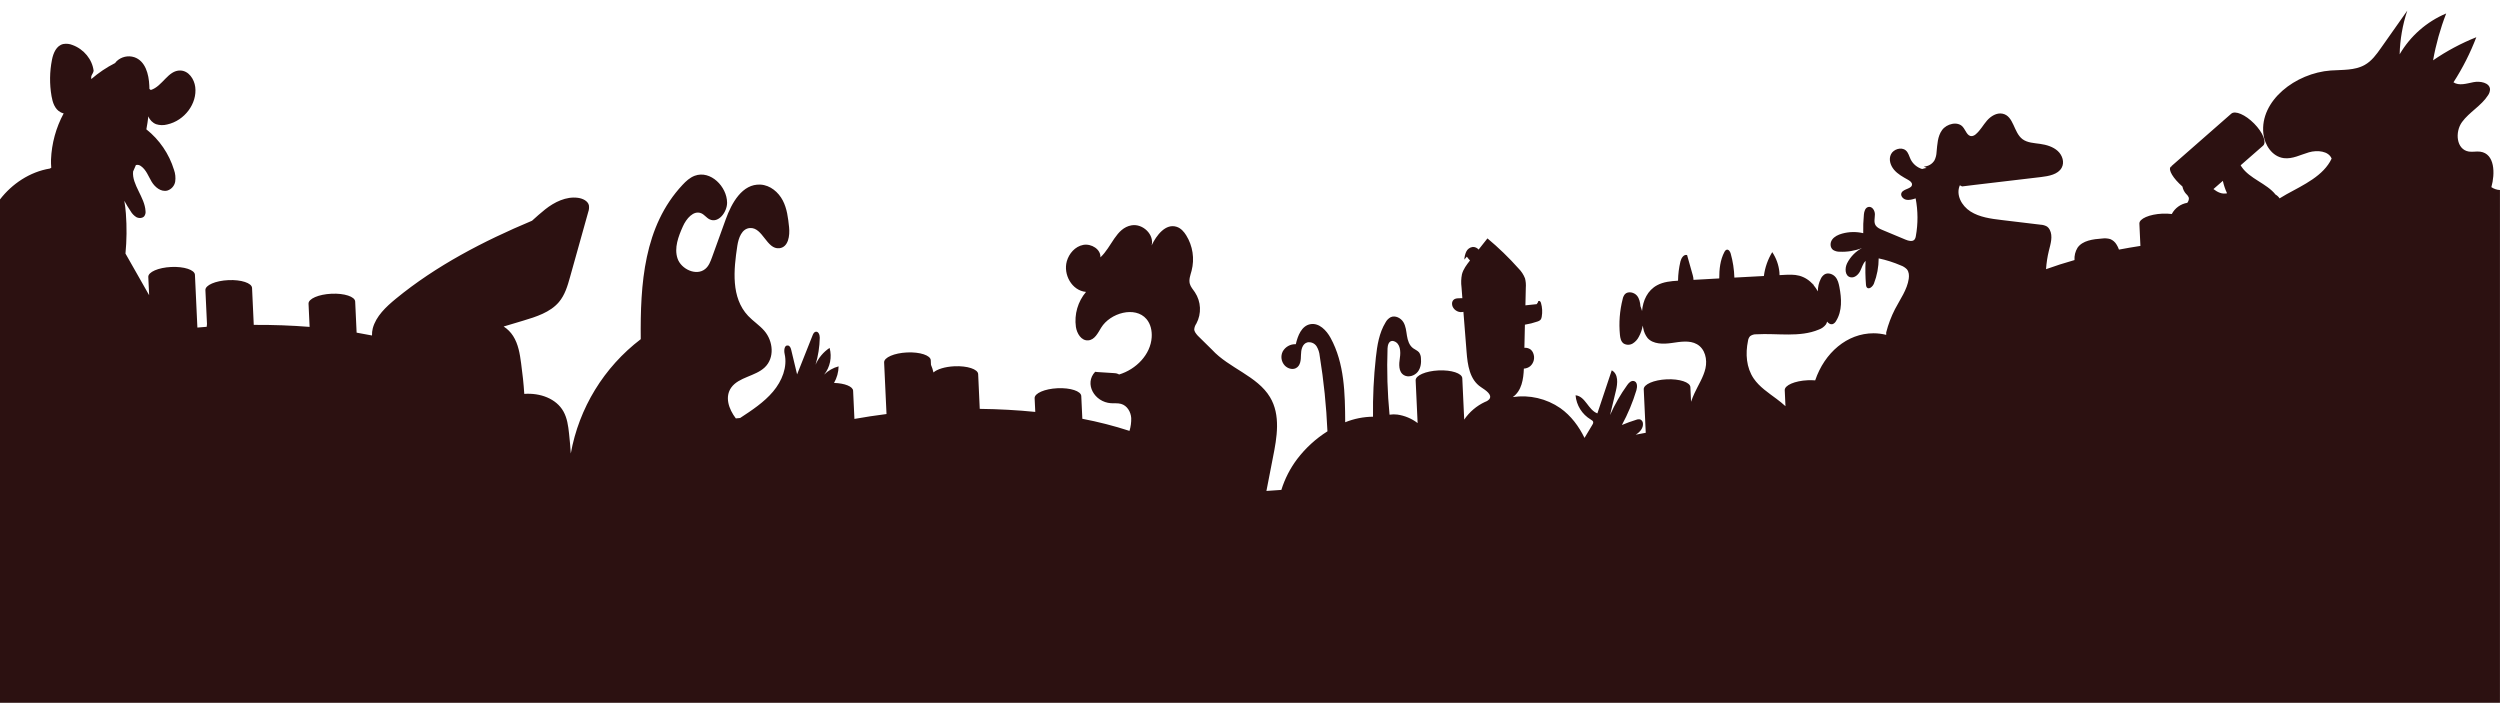
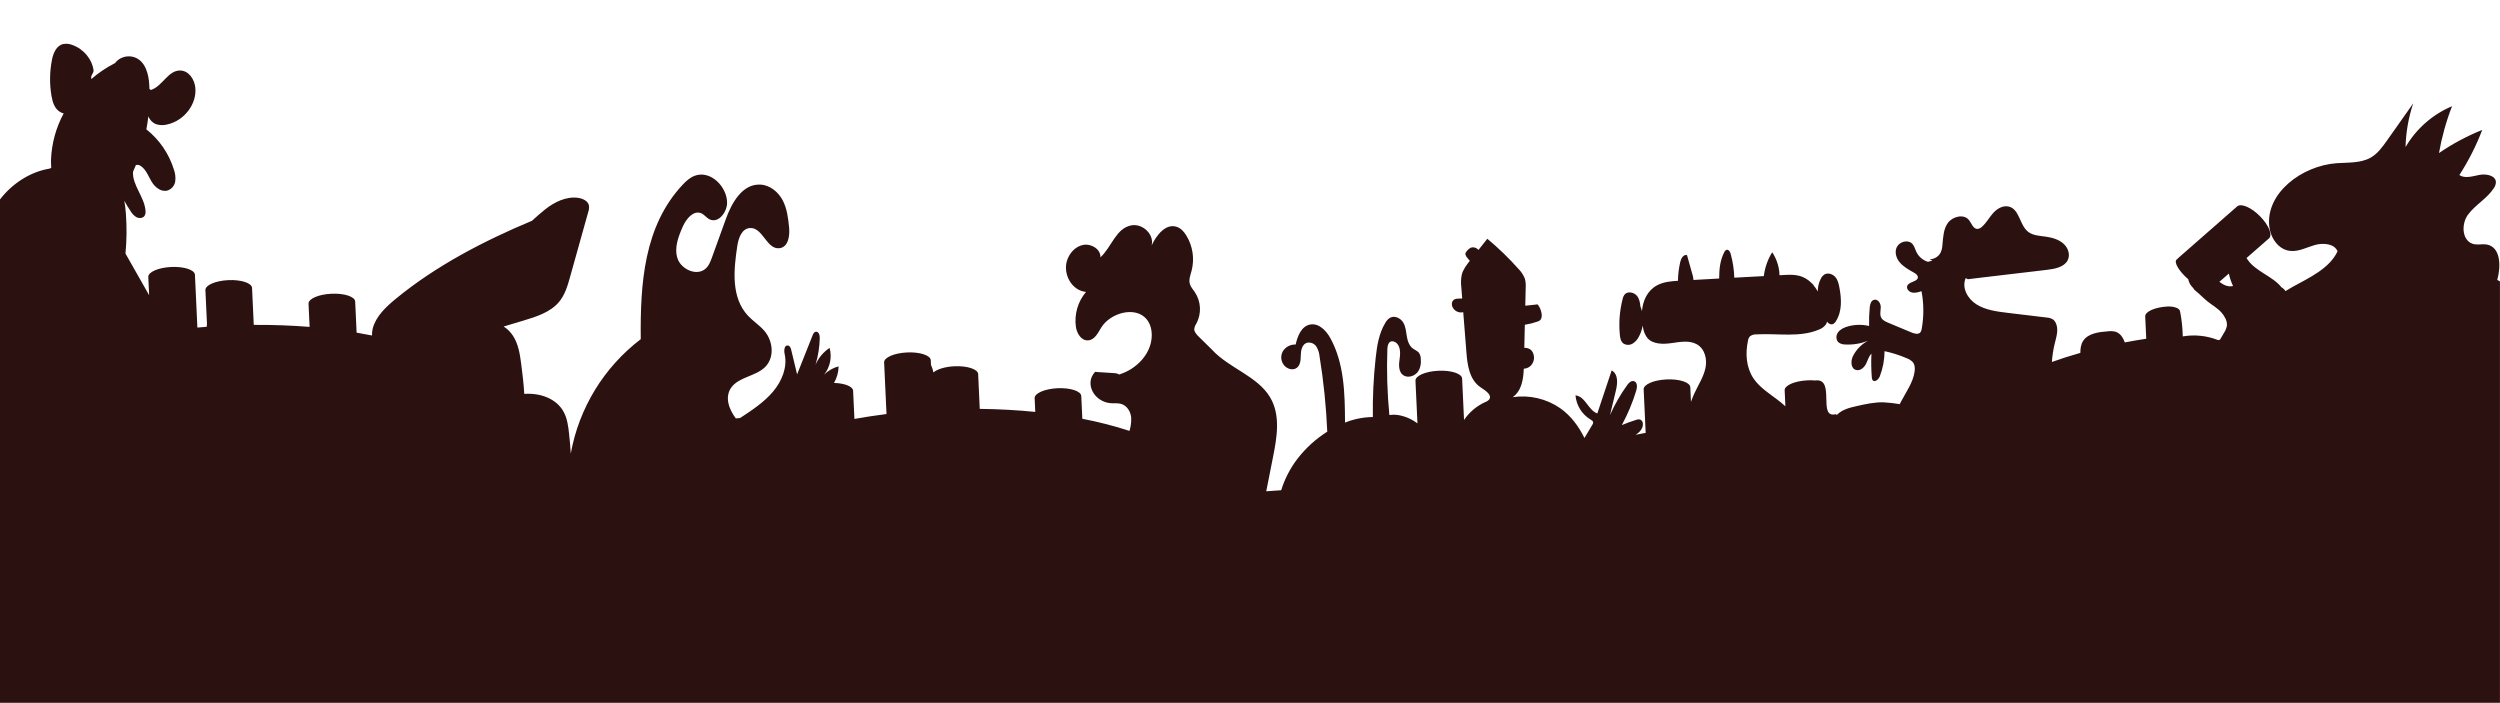
<svg xmlns="http://www.w3.org/2000/svg" id="crowd_silhouette" data-name="Layer 2" viewBox="0 0 1581.03 444.46">
-   <path style="fill: #2C1111;" d="M1581,444.46V120.18a10.56,10.56,0,0,1-5.43-1.83c2.42-8.59,2.28-21.16-7.07-22.43-2.36-.32-4.79.31-7.14-.06-8-1.26-8.93-12.38-4.35-18.67s12.22-10.31,16.39-16.85a6.73,6.73,0,0,0,1.32-4c-.34-4.06-6.23-5.21-10.49-4.37s-9.1,2.46-12.62.09a154.77,154.77,0,0,0,14.45-28.53,140.45,140.45,0,0,0-27.35,14.62A158.71,158.71,0,0,1,1547,8.51a61.89,61.89,0,0,0-29.43,25.83,94.47,94.47,0,0,1,4.83-27.62q-8.33,11.84-16.66,23.65c-2.85,4.05-5.85,8.23-10.29,10.71-6.3,3.54-14.13,3-21.43,3.5-22.3,1.63-44.93,19.08-42.64,39.91.77,7.06,5.44,14.55,12.94,15.52,5.46.7,10.63-2.18,15.91-3.7s12.43-.83,14.32,4c-5.11,10.87-17.62,16.55-28.56,22.57-1.45.81-2.92,1.67-4.36,2.58a7.15,7.15,0,0,0-2.56-2.41c-5.48-7-16.37-10-21.44-17.52-.22-.32-.42-.66-.62-1l14.18-12.4c2.43-2.13-.1-8.37-5.65-14s-12-8.37-14.44-6.25L1373.31,105l.11.12a1.6,1.6,0,0,0-.64.39c-1.77,1.82,1.55,7.35,7.42,12.45a9.6,9.6,0,0,0,2.32,4.68,5.83,5.83,0,0,1,1.75,2.53,4.51,4.51,0,0,1-1,3.09,13.62,13.62,0,0,0-9.8,7.08,35.92,35.92,0,0,0-6-.22c-8.16.38-14.65,3.2-14.5,6.3l.65,14.1c-4.6.71-9.13,1.48-13.56,2.33a15.43,15.43,0,0,0-1.54-3.2,8.26,8.26,0,0,0-3.94-3.44,12.41,12.41,0,0,0-5.16-.37c-5.78.41-12.41,1.26-15.56,5.83a13.3,13.3,0,0,0-1.92,7.8c-6.28,1.78-12.3,3.7-18,5.76a68,68,0,0,1,1.77-11.57c1.11-4.44,2.69-9.29.56-13.37a5.47,5.47,0,0,0-1.67-2,9.1,9.1,0,0,0-4.12-1.19l-24.5-2.94c-6.9-.83-14.08-1.76-19.82-5.42s-9.36-10.67-6.72-16.56l1.39.72,8.17-1,41.73-4.93c5-.59,10.78-1.67,13.09-5.87,1.91-3.45.49-7.9-2.46-10.6s-7.1-3.93-11.18-4.51c-3.85-.55-8-.68-11.08-2.94-5.77-4.27-5.45-14.61-12.63-16.15-3.74-.79-7.46,1.58-9.89,4.37s-4.16,6.14-7,8.56a4.68,4.68,0,0,1-2.49,1.24c-3,.26-3.91-3.64-5.79-5.83-3.22-3.74-10.2-2-13.1,2s-3,9.12-3.49,13.92a12.91,12.91,0,0,1-1.33,5.26,8.09,8.09,0,0,1-6.71,3.89l1.73.9a19.17,19.17,0,0,0-2.84.67,12,12,0,0,1-7.2-6c-1-2-1.42-4.35-3.17-5.8-2.78-2.31-7.7-.73-9.29,2.44s-.44,7,1.87,9.78,5.58,4.55,8.77,6.34c1.25.7,2.65,1.64,2.64,3,0,2.83-5.3,2.67-6.61,5.23-.91,1.77.77,3.92,2.79,4.4s4.14-.16,6.12-.81a65.42,65.42,0,0,1,.11,23.92,4.18,4.18,0,0,1-.86,2.17c-1.32,1.44-3.79.79-5.64,0l-14.52-6.07c-1.7-.71-3.51-1.51-4.43-3-1.23-2-.45-4.56-.43-6.91s-1.69-5.22-4.13-4.68c-2,.44-2.65,2.81-2.83,4.74a97.55,97.55,0,0,0-.42,11.84,26.83,26.83,0,0,0-13.35.26c-2.46.69-4.92,1.83-6.33,3.84s-1.37,5,.64,6.51a7.62,7.62,0,0,0,4.15,1.11,34.2,34.2,0,0,0,14.1-2.32,22.31,22.31,0,0,0-9.42,9.65c-1.56,3.18-1.41,8.12,2.23,8.84,2.55.5,4.86-1.64,6-3.85s1.68-4.75,3.47-6.53a116.45,116.45,0,0,0,.24,15.06,2.81,2.81,0,0,0,.59,1.81c1.41,1.45,3.73-.68,4.45-2.53a44.26,44.26,0,0,0,3-15.92,75.35,75.35,0,0,1,14.07,4.49,9.89,9.89,0,0,1,3.78,2.43c1.34,1.64,1.45,3.9,1.17,5.95-1,6.94-5.42,12.94-8.7,19.23a70.24,70.24,0,0,0-5.56,14.71v1.56a33.44,33.44,0,0,0-8-1c-16.74,0-31,12.33-36.91,29.78a37.29,37.29,0,0,0-4.76-.08c-8.16.38-14.65,3.2-14.5,6.3l.46,10.11a70,70,0,0,0-5.54-4.55c-5.24-3.92-10.9-7.62-14.52-12.91-4.72-6.91-5.33-15.75-3.64-23.83a5.38,5.38,0,0,1,1.34-3,6.21,6.21,0,0,1,3.93-1.18c13.31-.78,27.39,2.14,39.56-3a9.53,9.53,0,0,0,4.45-3.23,5.59,5.59,0,0,0,.75-1.79c1,1.22,2.21,2,3.65,1.53a4.19,4.19,0,0,0,2-1.89c4-6.34,3.53-14.24,2.14-21.46-.44-2.3-1-4.69-2.6-6.49s-4.48-2.8-6.66-1.64a6.5,6.5,0,0,0-2.58,3,16.84,16.84,0,0,0-1.78,7.82,28.36,28.36,0,0,0-2.69-3.9l-.74-1.5.39,1.1a17.28,17.28,0,0,0-8.66-5.58c-3.27-.88-6.75-.7-10.15-.51l-2.4.13a17.25,17.25,0,0,0-.08-1.9,27.58,27.58,0,0,0-4.53-12.65,38.08,38.08,0,0,0-5.29,15.1l-18.66,1a63.3,63.3,0,0,0-2.33-15.21c-.35-1.25-1.31-2.8-2.63-2.4a2.42,2.42,0,0,0-1.3,1.33c-2.75,5.17-3.31,11-3.31,16.81l-16.28.91a11.5,11.5,0,0,0-.47-2.94q-1.8-6.37-3.59-12.75c-2.15-.62-3.7,2-4.19,4a55.39,55.39,0,0,0-1.53,12.21c-4.56.27-9.22.73-13.18,2.85-6.11,3.28-9,9.6-9.58,16.33a23.13,23.13,0,0,0-1-3c-.23-2.39-.65-4.83-2.2-6.7-1.78-2.15-5.6-3-7.59-1a6.7,6.7,0,0,0-1.46,3.13,65.56,65.56,0,0,0-1.74,22.61c.2,2.07.64,4.37,2.44,5.57a5.61,5.61,0,0,0,5.69-.09,10.61,10.61,0,0,0,3.85-4.26,21.64,21.64,0,0,0,2.43-7.05c.1.56.21,1.12.34,1.67a13.76,13.76,0,0,0,2.76,6.24c3.48,3.91,9.84,3.88,15.22,3.11s11.3-1.88,15.95.75c5.22,2.95,6.68,9.65,5.42,15.26s-4.59,10.6-7,15.86c-.8,1.73-1.5,3.49-2.12,5.28l-.42-9.24c-.15-3.1-6.87-5.31-15-4.94s-14.65,3.2-14.5,6.3l1.27,27.51c-2.14.39-4.27.79-6.37,1.21,2.7-1.63,4.93-4.26,4.59-7.19a2.85,2.85,0,0,0-1.71-2.46,4.26,4.26,0,0,0-2.53.22,93.25,93.25,0,0,0-9.06,3.29,117.53,117.53,0,0,0,9.18-22c.66-2.2.66-5.39-1.72-5.82-1.7-.31-3.11,1.18-4.07,2.53a105.54,105.54,0,0,0-10.88,19l3.72-15.46c1.1-4.58,1.64-10.47-2.65-12.83l-9.09,27.24c-5.86-2.2-7.52-10.8-13.8-11.45a19.8,19.8,0,0,0,9.59,15.32c.68.41,1.45.87,1.59,1.62a2.45,2.45,0,0,1-.51,1.65l-5,8.37c-3.59-7.32-8.49-14-15.3-18.83a42.07,42.07,0,0,0-30.06-7c5.63-4,6.74-11.26,7-18a6.89,6.89,0,0,0,4-1.51,7.27,7.27,0,0,0,1.92-8.23,5.49,5.49,0,0,0-1.9-2.52,6.13,6.13,0,0,0-3.69-.91l.33-14.61a45.07,45.07,0,0,0,7.95-2,4.43,4.43,0,0,0,1.91-1.06,3.81,3.81,0,0,0,.78-1.95,19.35,19.35,0,0,0-.46-8.69,1.84,1.84,0,0,0-.86-1.27c-.5-.22-1.26.23-1,.7l-.86,1.29-7.14.75c.08-3.73.17-7.45.25-11.18a18.07,18.07,0,0,0-.5-5.87,18.25,18.25,0,0,0-4.12-6.29,183.87,183.87,0,0,0-19.64-19l-5.6,7.08a4.61,4.61,0,0,0-3.65-1.67,5.26,5.26,0,0,0-4.17,3,13.78,13.78,0,0,0-1.2,5l1.59-1.86a20.4,20.4,0,0,0,2,2.41c-2.12,2.69-4.24,5.48-5.09,8.72a24.78,24.78,0,0,0-.28,8.2q.27,3.47.53,6.93c-2.06.13-4.33-.24-5.67,1.16a3.36,3.36,0,0,0-.85,2.18c-.13,2.73,2.41,5.25,5.31,5.47a6.22,6.22,0,0,0,1.88-.17q1,12.66,2,25.31c.64,8.24,1.91,17.59,9.12,22.31,3,2,7.36,4.8,5.27,7.61a6.31,6.31,0,0,1-2.72,1.73,32.62,32.62,0,0,0-13.17,11.19l-1.21-26.17c-.14-3.1-6.87-5.31-15-4.93s-14.64,3.19-14.5,6.3l1.25,27a27.47,27.47,0,0,0-12.83-5.38,17.37,17.37,0,0,0-4.93.08,317,317,0,0,1-1.26-41.92c.08-2,.75-4.58,2.87-4.73a3.26,3.26,0,0,1,1.27.21c4,1.4,4.27,6.53,3.66,10.49s-1,8.91,2.66,11c2.79,1.59,6.7.31,8.65-2.17s2.28-5.76,2-8.81a6.49,6.49,0,0,0-1.22-3.52c-1-1.14-2.49-1.68-3.71-2.58-2.5-1.83-3.43-5-3.91-7.92s-.7-6.05-2.29-8.63-5.15-4.41-8-3.08a7.93,7.93,0,0,0-3.24,3.3c-4.08,6.68-5.29,14.53-6.13,22.19a304.28,304.28,0,0,0-1.8,37.44,48.26,48.26,0,0,0-17.59,3.51c-.1-18.21-.41-37.18-9.25-53.36-2.58-4.71-7.21-9.67-12.78-8.66s-8,7.36-9.2,12.66a9,9,0,0,0-8.28,4.6,7.88,7.88,0,0,0,1.32,8.91c1.71,1.79,4.65,2.79,6.94,1.67,3-1.45,3.25-5.26,3.28-8.41s.81-7,4-7.92a5.7,5.7,0,0,1,5.85,2.44,14.26,14.26,0,0,1,2,6.1,406.34,406.34,0,0,1,4.89,47.71,73,73,0,0,0-19.14,17.52,64,64,0,0,0-10,19.52l-9.45.66Q802.9,300,805,289.4c2.58-12.84,5-26.92-1.85-38.26-8-13.34-26-18.34-36.63-29.95l-9.08-8.94c-1-1.18-2.15-2.45-2.19-4a7.56,7.56,0,0,1,1.36-3.64,19.34,19.34,0,0,0-.95-19.79c-1.18-1.75-2.67-3.37-3.21-5.37-.73-2.7.4-5.5,1.12-8.21a28.77,28.77,0,0,0-3.4-22.42c-1.42-2.28-3.31-4.49-6-5.37-7-2.32-12.89,5.39-15.89,11.8,1.86-6.72-5.42-14-12.7-12.75-9.82,1.72-12.52,13.71-19.68,20.26.4-5-5.65-8.87-10.86-7.88s-9,5.53-10.38,10.35c-2.33,8.27,3.09,18.55,12.15,19.38a28.24,28.24,0,0,0-6.4,22.12c.61,4.1,3.38,8.86,7.79,8.52,4.1-.31,6.12-4.65,8.17-8,5.71-9.36,21.51-13.88,28.66-5.49,2.71,3.18,3.57,7.47,3.31,11.54-.68,10.84-9.75,20.28-20.66,23.55a2.8,2.8,0,0,0-.49-.33,6.58,6.58,0,0,0-2.69-.56l-10.45-.67-1.46-.16c-7.07,7.44-.54,19.14,10,19.87,2.12.14,4.31-.15,6.34.41,3.94,1.08,6.21,5.11,6.47,8.95a25.75,25.75,0,0,1-1.09,8.14,245.61,245.61,0,0,0-29.83-7.66l-.67-14.38c-.14-3.1-6.86-5.31-15-4.94s-14.64,3.2-14.5,6.3l.41,8.68c-11.22-1.13-23-1.79-35.12-1.93l-1-22c-.15-3.1-6.87-5.31-15-4.94-6,.28-11,1.87-13.27,3.92a26.15,26.15,0,0,0-1.57-4.83l-.13-2.9c-.14-3.1-6.87-5.31-15-4.93s-14.64,3.2-14.5,6.3l1.51,32.65q-10.41,1.32-20.29,3.09l-.83-17.81c-.12-2.7-5.26-4.73-12-4.95l-.07,0a21.74,21.74,0,0,0,2.89-10.48,20.38,20.38,0,0,0-9.14,5.21,19,19,0,0,0,3.45-16.88,24.22,24.22,0,0,0-8.89,10.63,63.62,63.62,0,0,0,2.67-17.13c0-1.72-.82-4.09-2.61-3.71-1,.22-1.52,1.26-1.89,2.17l-9.84,24.79q-1.85-7.74-3.71-15.47c-.28-1.17-.78-2.56-2-2.8-2.35-.45-2.69,3.06-2.18,5.26,1.9,8.36-1.65,17.18-7.33,23.91s-13.3,11.75-20.8,16.67l-2.72.27c-4.55-6-7.1-13.67-2.86-19.57,4.74-6.57,15.18-7.05,21.13-12.69,6.36-6,5.4-16.59-.25-23.14-3-3.5-7.08-6.09-10.26-9.46-10.87-11.57-9.16-29-6.81-44.37.74-4.81,2.79-10.84,8-11.17,8.11-.53,10.54,13.71,18.61,12.77,5.71-.67,6.68-8,6.11-13.34-.61-5.77-1.27-11.68-4-16.89s-7.9-9.65-14.07-10c-11.52-.65-18.31,11.69-22,22l-8.67,24c-1,2.69-2,5.52-4.34,7.39-5.65,4.61-15.25,0-17.47-6.69s.52-13.87,3.42-20.34c2.1-4.7,6.66-10.32,11.6-8.23,2,.87,3.28,2.88,5.27,3.84,5.62,2.71,11.1-4.64,11.06-10.57-.07-10.08-10.45-20.7-20.46-17-3.08,1.15-5.52,3.41-7.7,5.74-24.55,26.23-26.8,62.84-26.44,97.61a117,117,0,0,0-44.25,72.31q-.4-6.42-1.11-12.75c-.52-4.76-1.17-9.62-3.53-13.85-4.57-8.19-14.78-11.83-24.77-11.11-.41-6.46-1.11-12.91-2-19.31-.79-6-1.76-12.13-5.05-17.3a19.51,19.51,0,0,0-6-6l12.2-3.65c8.38-2.5,17.27-5.33,22.74-11.79,3.84-4.53,5.5-10.29,7.06-15.88q5.73-20.49,11.47-41a8.7,8.7,0,0,0,.44-4.39c-.69-2.73-3.86-4.24-6.82-4.66-7.54-1.06-15,2.69-20.84,7.3-2.89,2.26-5.57,4.76-8.31,7.18-30.8,12.92-60.66,28.45-86.06,49.29-6.32,5.19-12.62,11.12-14.64,18.74a16.1,16.1,0,0,0-.49,4.54c-3.17-.64-6.42-1.24-9.73-1.8l-.91-19.68c-.15-3.1-6.87-5.31-15-4.93s-14.65,3.19-14.5,6.3l.68,14.67c-11.33-.91-23.15-1.34-35.32-1.27l-1.08-23.37c-.15-3.1-6.87-5.31-15-4.93s-14.65,3.2-14.5,6.3l1,21.47c-.07.58-.13,1.16-.19,1.74q-3,.23-5.88.49l-1.55-33.38c-.14-3.11-6.86-5.32-15-4.94s-14.64,3.2-14.5,6.3l.54,11.56L79.35,160.35a148.33,148.33,0,0,0,.26-25.28,76.6,76.6,0,0,0-1-8.11c1.23,2.25,2.54,4.45,4,6.59a10.55,10.55,0,0,0,3.6,3.76c1.59.83,3.85.79,5-.54a4.49,4.49,0,0,0,.82-3.29c-.47-8.75-8.69-16.74-7.86-25,.63-1.36,1.23-2.73,1.78-4.11a3.66,3.66,0,0,1,3.18.68c3.36,2.36,4.7,6.4,6.75,9.84s5.94,6.7,10,5.61a7.24,7.24,0,0,0,4.91-5.6,15.55,15.55,0,0,0-.76-7.51A52.3,52.3,0,0,0,92.56,81.79q.78-4.1,1.26-8.24a8.59,8.59,0,0,0,4.93,5,12.42,12.42,0,0,0,7,.16c11-2.43,19.06-13.27,17.72-23.73-.63-4.94-4.13-10.25-9.43-10.39-7.79-.19-11.24,10-18.66,12.32l-.88-.66c0-.73,0-1.47-.08-2.21C94.11,47,92,38.54,84.89,36.16A11.21,11.21,0,0,0,73.76,38.7a9.49,9.49,0,0,0-1,1.19A74.49,74.49,0,0,0,57.74,50c-.39-2.69.92-2.74,1.47-5.19C58.38,37.6,53,31.07,45.87,28.48A10.43,10.43,0,0,0,40,27.84c-4.36,1-6.3,5.75-7.12,9.89a63.23,63.23,0,0,0-.29,23.07c.68,3.92,2,8.21,5.73,10.18a7.76,7.76,0,0,0,1.94.74,67.09,67.09,0,0,0-8,29.18,47.46,47.46,0,0,0,.15,5.18c-.28.17-.57.33-.85.51-12.68,2.07-24,9.68-31.6,19.58V444.46Zm-175.24-330.1a36.73,36.73,0,0,0,2.65,7.88c-3.15.73-6-.67-8.6-2.67Z" />
+   <path d="M971.75,192.58l-7.14.75c.08-3.73.17-7.45.25-11.18a18.07,18.07,0,0,0-.5-5.87,18.25,18.25,0,0,0-4.12-6.29,183.87,183.87,0,0,0-19.64-19l-5.6,7.08a4.61,4.61,0,0,0-3.65-1.67c-1.82.1-3.15,1.55-4.17,3-.5.68-.7,1.15,0,2.58l.36.54a20.4,20.4,0,0,0,2,2.41c-2.12,2.69-4.24,5.48-5.09,8.72a24.78,24.78,0,0,0-.28,8.2q.27,3.47.53,6.93c-2.06.13-4.33-.24-5.67,1.16a3.36,3.36,0,0,0-.85,2.18c-.13,2.73,2.41,5.25,5.31,5.47a6.22,6.22,0,0,0,1.88-.17q1,12.66,2,25.31c.64,8.24,1.91,17.59,9.12,22.31,3,2,7.36,4.8,5.27,7.61a6.31,6.31,0,0,1-2.72,1.73,32.62,32.62,0,0,0-13.17,11.19l-1.21-26.17c-.14-3.1-6.87-5.31-15-4.93s-14.64,3.19-14.5,6.3l1.25,27a27.47,27.47,0,0,0-12.83-5.38,17.37,17.37,0,0,0-4.93.08,317,317,0,0,1-1.26-41.92c.08-2,.75-4.58,2.87-4.73a3.26,3.26,0,0,1,1.27.21c4,1.4,4.27,6.53,3.66,10.49s-1,8.91,2.66,11c2.79,1.59,6.7.31,8.65-2.17s2.28-5.76,2-8.81a6.49,6.49,0,0,0-1.22-3.52c-1-1.14-2.49-1.68-3.71-2.58-2.5-1.83-3.43-5-3.91-7.92s-.7-6.05-2.29-8.63-5.15-4.41-8-3.08a7.93,7.93,0,0,0-3.24,3.3c-4.08,6.68-5.29,14.53-6.13,22.19a304.28,304.28,0,0,0-1.8,37.44,48.26,48.26,0,0,0-17.59,3.51c-.1-18.21-.41-37.18-9.25-53.36-2.58-4.71-7.21-9.67-12.78-8.66s-8,7.36-9.2,12.66a9,9,0,0,0-8.28,4.6,7.88,7.88,0,0,0,1.32,8.91c1.71,1.79,4.65,2.79,6.94,1.67,3-1.45,3.25-5.26,3.28-8.41s.81-7,4-7.92a5.7,5.7,0,0,1,5.85,2.44,14.26,14.26,0,0,1,2,6.1,406.34,406.34,0,0,1,4.89,47.71,73,73,0,0,0-19.14,17.52,64,64,0,0,0-10,19.52l-9.45.66Q802.9,300,805,289.4c2.58-12.84,5-26.92-1.85-38.26-8-13.34-26-18.34-36.63-29.95l-9.08-8.94c-1-1.18-2.15-2.45-2.19-4a7.56,7.56,0,0,1,1.36-3.64,19.34,19.34,0,0,0-.95-19.79c-1.18-1.75-2.67-3.37-3.21-5.37-.73-2.7.4-5.5,1.12-8.21a28.77,28.77,0,0,0-3.4-22.42c-1.42-2.28-3.31-4.49-6-5.37-7-2.32-12.89,5.39-15.89,11.8,1.86-6.72-5.42-14-12.7-12.75-9.82,1.72-12.52,13.71-19.68,20.26.4-5-5.65-8.87-10.86-7.88s-9,5.53-10.38,10.35c-2.33,8.27,3.09,18.55,12.15,19.38a28.24,28.24,0,0,0-6.4,22.12c.61,4.1,3.38,8.86,7.79,8.52,4.1-.31,6.12-4.65,8.17-8,5.71-9.36,21.51-13.88,28.66-5.49,2.71,3.18,3.57,7.47,3.31,11.54-.68,10.84-9.75,20.28-20.66,23.55a2.8,2.8,0,0,0-.49-.33,6.58,6.58,0,0,0-2.69-.56l-10.45-.67-1.46-.16c-7.07,7.44-.54,19.14,10,19.87,2.12.14,4.31-.15,6.34.41,3.94,1.08,6.21,5.11,6.47,8.95a25.75,25.75,0,0,1-1.09,8.14,245.61,245.61,0,0,0-29.83-7.66l-.67-14.38c-.14-3.1-6.86-5.31-15-4.94s-14.64,3.2-14.49,6.3l.4,8.68c-11.22-1.13-23-1.79-35.12-1.93l-1-22c-.15-3.1-6.87-5.31-15-4.94-6,.28-11,1.87-13.27,3.92a26.15,26.15,0,0,0-1.57-4.83l-.13-2.9c-.14-3.1-6.87-5.31-15-4.93s-14.64,3.2-14.5,6.3l1.51,32.65q-10.41,1.32-20.29,3.09l-.83-17.81c-.12-2.7-5.26-4.73-12-4.95l-.07,0a21.74,21.74,0,0,0,2.89-10.48,20.38,20.38,0,0,0-9.14,5.21,19,19,0,0,0,3.45-16.88,24.22,24.22,0,0,0-8.89,10.63,63.62,63.62,0,0,0,2.67-17.13c0-1.72-.82-4.09-2.61-3.71-1,.22-1.52,1.26-1.89,2.17l-9.84,24.79q-1.85-7.74-3.71-15.47c-.28-1.17-.78-2.56-2-2.8-2.35-.45-2.69,3.06-2.18,5.26,1.9,8.36-1.65,17.18-7.33,23.91s-13.3,11.75-20.8,16.67l-2.72.27c-4.55-6-7.1-13.67-2.86-19.57,4.74-6.57,15.18-7.05,21.13-12.69,6.36-6,5.4-16.59-.25-23.14-3-3.5-7.08-6.09-10.26-9.46-10.87-11.57-9.16-29-6.81-44.37.74-4.81,2.79-10.84,8-11.17,8.11-.53,10.54,13.71,18.61,12.77,5.71-.67,6.68-8,6.11-13.34-.61-5.77-1.27-11.68-4-16.89s-7.9-9.65-14.07-10c-11.52-.65-18.31,11.69-22,22l-8.67,24c-1,2.69-2,5.52-4.34,7.39-5.65,4.61-15.25,0-17.47-6.69s.52-13.87,3.42-20.34c2.1-4.7,6.66-10.32,11.6-8.23,2,.87,3.28,2.88,5.27,3.84,5.62,2.71,11.1-4.64,11.06-10.57-.07-10.08-10.45-20.7-20.46-17-3.08,1.15-5.52,3.41-7.7,5.74-24.55,26.23-26.8,62.84-26.44,97.61a117,117,0,0,0-44.25,72.31q-.4-6.42-1.11-12.75c-.52-4.76-1.17-9.62-3.53-13.85-4.57-8.19-14.78-11.83-24.77-11.11-.41-6.46-1.11-12.91-2-19.31-.79-6-1.76-12.13-5.05-17.3a19.51,19.51,0,0,0-6-6l12.2-3.65c8.38-2.5,17.27-5.33,22.74-11.79,3.84-4.53,5.5-10.29,7.06-15.88q5.73-20.49,11.47-41a8.7,8.7,0,0,0,.44-4.39c-.69-2.73-3.86-4.24-6.82-4.66-7.54-1.06-15,2.69-20.84,7.3-2.89,2.26-5.57,4.76-8.31,7.18-30.8,12.92-60.66,28.45-86.06,49.29-6.32,5.19-12.62,11.12-14.64,18.74a16.1,16.1,0,0,0-.49,4.54c-3.17-.64-6.42-1.24-9.73-1.8l-.91-19.68c-.15-3.1-6.87-5.31-15-4.93s-14.65,3.19-14.5,6.3l.68,14.67c-11.33-.91-23.15-1.34-35.32-1.27l-1.08-23.37c-.15-3.1-6.87-5.31-15-4.93s-14.65,3.2-14.5,6.3l1,21.47c-.07.58-.13,1.16-.19,1.74q-3,.23-5.88.49l-1.55-33.38c-.14-3.11-6.86-5.32-15-4.94s-14.64,3.2-14.5,6.3l.54,11.56L79.35,160.35a148.33,148.33,0,0,0,.26-25.28,76.6,76.6,0,0,0-1-8.11c1.23,2.25,2.54,4.45,4,6.59a10.55,10.55,0,0,0,3.6,3.76c1.59.83,3.85.79,5-.54a4.49,4.49,0,0,0,.82-3.29c-.47-8.75-8.69-16.74-7.86-25,.63-1.36,1.23-2.73,1.78-4.11a3.66,3.66,0,0,1,3.18.68c3.36,2.36,4.7,6.4,6.75,9.84s5.94,6.7,10,5.61a7.24,7.24,0,0,0,4.91-5.6,15.55,15.55,0,0,0-.76-7.51A52.3,52.3,0,0,0,92.56,81.79q.78-4.1,1.26-8.24a8.59,8.59,0,0,0,4.93,5,12.42,12.42,0,0,0,7,.16c11-2.43,19.06-13.27,17.72-23.73-.63-4.94-4.13-10.25-9.43-10.39-7.79-.19-11.24,10-18.66,12.32l-.88-.66c0-.73,0-1.47-.08-2.21C94.11,47,92,38.54,84.89,36.16A11.21,11.21,0,0,0,73.76,38.7a9.49,9.49,0,0,0-1,1.19A74.49,74.49,0,0,0,57.74,50c-.39-2.69.92-2.74,1.47-5.19C58.38,37.6,53,31.07,45.87,28.48A10.43,10.43,0,0,0,40,27.84c-4.36,1-6.3,5.75-7.12,9.89a63.23,63.23,0,0,0-.29,23.07c.68,3.92,2,8.21,5.73,10.18a7.76,7.76,0,0,0,1.94.74,67.09,67.09,0,0,0-8,29.18,47.46,47.46,0,0,0,.15,5.18c-.28.17-.57.33-.85.51-12.68,2.07-24,9.68-31.6,19.58V444.46H1581V177.94a9.26,9.26,0,0,1-1.7-.95c2.42-8.58,2.28-21.15-7.08-22.42-2.36-.32-4.79.3-7.14-.06-8-1.26-8.93-12.38-4.34-18.68s12.22-10.3,16.38-16.84a6.67,6.67,0,0,0,1.32-4c-.34-4.07-6.22-5.21-10.48-4.37s-9.11,2.46-12.63.09a154.19,154.19,0,0,0,14.46-28.53,140.45,140.45,0,0,0-27.35,14.62,157.2,157.2,0,0,1,8.27-29.63A61.91,61.91,0,0,0,1521.3,93a94.82,94.82,0,0,1,4.84-27.62L1509.47,89c-2.85,4-5.85,8.22-10.28,10.71-6.3,3.53-14.13,3-21.43,3.5-22.3,1.63-44.94,19.08-42.65,39.91.78,7.06,5.45,14.55,12.94,15.52,5.46.7,10.63-2.18,15.91-3.7s12.43-.83,14.33,4c-5.12,10.87-17.63,16.55-28.56,22.57-1.46.81-2.92,1.67-4.36,2.58a7.15,7.15,0,0,0-2.56-2.41c-5.48-7-16.37-10-21.44-17.52-.22-.33-.42-.66-.63-1l14.18-12.39c2.43-2.13-.1-8.37-5.64-14s-12-8.37-14.45-6.25L1377,163.66l.11.11a2,2,0,0,0-.64.39c-1.77,1.82,1.55,7.36,7.42,12.46a9.45,9.45,0,0,0,2.33,4.67,8.52,8.52,0,0,1,1.55,2c3,2.33,5.55,5.17,8.53,7.52,2.8,2.21,6,4,8.4,6.63a16.31,16.31,0,0,1,2.54,3.68,8.88,8.88,0,0,1,1.1,4.78,12.12,12.12,0,0,1-1.88,4.63l-2.22,3.8a1.79,1.79,0,0,1-.42.56,1.88,1.88,0,0,1-1.75-.07,41.75,41.75,0,0,0-21.66-2.08,92.76,92.76,0,0,0-1.64-15.51l-.15-.49c-.43-2.39-5.31-3-7.46-2.93-8.15.38-14.64,3.2-14.5,6.3l.65,14.1c-4.6.71-9.13,1.48-13.56,2.33a15.43,15.43,0,0,0-1.54-3.2,8.24,8.24,0,0,0-3.94-3.45,12.57,12.57,0,0,0-5.16-.36c-5.78.41-12.4,1.26-15.56,5.83-1.58,2.29-1.92,5-1.91,7.8q-9.43,2.67-18,5.76a67,67,0,0,1,1.78-11.57c1.1-4.44,2.69-9.29.55-13.37a5.47,5.47,0,0,0-1.67-2,9.06,9.06,0,0,0-4.11-1.19l-24.5-2.94c-6.9-.83-14.09-1.76-19.83-5.42s-9.35-10.67-6.71-16.56l1.39.72,8.16-1,41.73-4.93c5-.59,10.78-1.67,13.1-5.87,1.9-3.45.49-7.9-2.46-10.6s-7.1-3.93-11.19-4.51c-3.84-.55-8-.69-11.08-2.94-5.77-4.27-5.45-14.61-12.63-16.15-3.73-.79-7.46,1.58-9.89,4.37s-4.15,6.14-7,8.56a4.57,4.57,0,0,1-2.48,1.23c-3,.26-3.92-3.63-5.8-5.82-3.21-3.74-10.19-2-13.1,2s-3,9.12-3.49,13.92a12.83,12.83,0,0,1-1.33,5.26,8.06,8.06,0,0,1-6.71,3.88l1.74.9a20.35,20.35,0,0,0-2.85.68,12,12,0,0,1-7.2-6c-1-2-1.41-4.35-3.16-5.8-2.79-2.31-7.71-.73-9.3,2.44s-.44,7.05,1.87,9.78,5.59,4.55,8.78,6.34c1.24.7,2.64,1.64,2.63,3,0,2.83-5.3,2.67-6.61,5.23-.91,1.77.78,3.91,2.8,4.4s4.14-.16,6.11-.81a65.2,65.2,0,0,1,.11,23.92,4.18,4.18,0,0,1-.85,2.16c-1.32,1.45-3.8.79-5.65,0l-14.52-6.07c-1.7-.71-3.5-1.51-4.42-3-1.24-2-.46-4.56-.44-6.91s-1.69-5.22-4.13-4.68c-2,.44-2.64,2.81-2.83,4.74a95.49,95.49,0,0,0-.41,11.84,26.87,26.87,0,0,0-13.36.26c-2.45.69-4.92,1.83-6.33,3.83s-1.37,5,.64,6.52a7.68,7.68,0,0,0,4.16,1.11,34.16,34.16,0,0,0,14.09-2.32,22.35,22.35,0,0,0-9.41,9.65c-1.57,3.18-1.41,8.12,2.23,8.84,2.54.5,4.85-1.64,6-3.85s1.68-4.75,3.46-6.54a118.39,118.39,0,0,0,.24,15.07,2.77,2.77,0,0,0,.6,1.81c1.41,1.45,3.73-.68,4.45-2.53a44.7,44.7,0,0,0,3-15.92,75,75,0,0,1,14.06,4.49,9.7,9.7,0,0,1,3.78,2.43c1.35,1.64,1.45,3.89,1.17,5.95-.94,6.94-5.42,12.94-8.69,19.23-.25.47-.47.94-.7,1.41a88.64,88.64,0,0,0-10.24-1.16c-5.69-.14-11.3,1.11-16.85,2.35-4.48,1-9.22,2.15-12.45,5.41-.16.16-.31.33-.47.5l-.06-.85c-12.53,3.65,0-23-13.46-21.23a37.29,37.29,0,0,0-4.76-.08c-8.16.38-14.65,3.2-14.5,6.3l.46,10.11a70,70,0,0,0-5.54-4.55c-5.24-3.92-10.9-7.62-14.52-12.91-4.72-6.91-5.33-15.75-3.64-23.83a5.38,5.38,0,0,1,1.34-3,6.21,6.21,0,0,1,3.93-1.18c13.31-.78,27.39,2.14,39.56-3a9.53,9.53,0,0,0,4.45-3.23,5.59,5.59,0,0,0,.75-1.79c1,1.22,2.21,2,3.65,1.53a4.19,4.19,0,0,0,2-1.89c4-6.34,3.53-14.24,2.14-21.46-.44-2.3-1-4.69-2.6-6.49s-4.48-2.8-6.66-1.64a6.5,6.5,0,0,0-2.58,3,16.84,16.84,0,0,0-1.78,7.82,28.36,28.36,0,0,0-2.69-3.9l-.74-1.5.39,1.1a17.28,17.28,0,0,0-8.66-5.58c-3.27-.88-6.75-.7-10.15-.51l-2.4.13a17.25,17.25,0,0,0-.08-1.9,27.58,27.58,0,0,0-4.53-12.65,38.08,38.08,0,0,0-5.29,15.1l-18.66,1a63.3,63.3,0,0,0-2.33-15.21c-.35-1.25-1.31-2.8-2.63-2.4a2.42,2.42,0,0,0-1.3,1.33c-2.75,5.17-3.31,11-3.31,16.81l-16.28.91a11.5,11.5,0,0,0-.47-2.94q-1.8-6.37-3.59-12.75c-2.15-.62-3.7,2-4.19,4a55.39,55.39,0,0,0-1.53,12.21c-4.56.27-9.22.73-13.18,2.85-6.11,3.28-9,9.6-9.58,16.33a23.13,23.13,0,0,0-1-3c-.23-2.39-.65-4.83-2.2-6.7-1.78-2.15-5.6-3-7.59-1a6.7,6.7,0,0,0-1.46,3.13,65.56,65.56,0,0,0-1.74,22.61c.2,2.07.64,4.37,2.44,5.57a5.61,5.61,0,0,0,5.69-.09,10.61,10.61,0,0,0,3.85-4.26,21.64,21.64,0,0,0,2.43-7.05c.1.56.21,1.12.34,1.67a13.76,13.76,0,0,0,2.76,6.24c3.48,3.91,9.84,3.88,15.22,3.11s11.3-1.88,15.95.75c5.22,2.95,6.68,9.65,5.42,15.26s-4.59,10.6-7,15.86c-.8,1.73-1.5,3.49-2.12,5.28l-.42-9.24c-.15-3.1-6.87-5.31-15-4.94s-14.65,3.2-14.5,6.3l1.27,27.51c-2.14.39-4.27.79-6.37,1.21,2.7-1.63,4.93-4.26,4.59-7.19a2.85,2.85,0,0,0-1.71-2.46,4.26,4.26,0,0,0-2.53.22,93.25,93.25,0,0,0-9.06,3.29,117.53,117.53,0,0,0,9.18-22c.66-2.2.66-5.39-1.72-5.82-1.7-.31-3.11,1.18-4.07,2.53a105.54,105.54,0,0,0-10.88,19l3.72-15.46c1.1-4.58,1.64-10.47-2.65-12.83l-9.09,27.24c-5.86-2.2-7.52-10.8-13.8-11.45a19.8,19.8,0,0,0,9.59,15.32c.68.41,1.45.87,1.59,1.62a2.45,2.45,0,0,1-.51,1.65l-5,8.37c-3.59-7.32-8.49-14-15.3-18.83a42.07,42.07,0,0,0-30.06-7c5.63-4,6.74-11.26,7-18a6.89,6.89,0,0,0,4-1.51,7.27,7.27,0,0,0,1.92-8.23,5.49,5.49,0,0,0-1.9-2.52,6.13,6.13,0,0,0-3.69-.91l.33-14.61a45.07,45.07,0,0,0,7.95-2,4.43,4.43,0,0,0,1.91-1.06,3.81,3.81,0,0,0,.78-1.95c.51-2.88-1.79-7.69-2.93-8Zm431.81-14.36,6-5.21a37.26,37.26,0,0,0,2.64,7.88C1409,181.62,1406.15,180.22,1403.56,178.22Z" fill="#2c1111" />
</svg>
